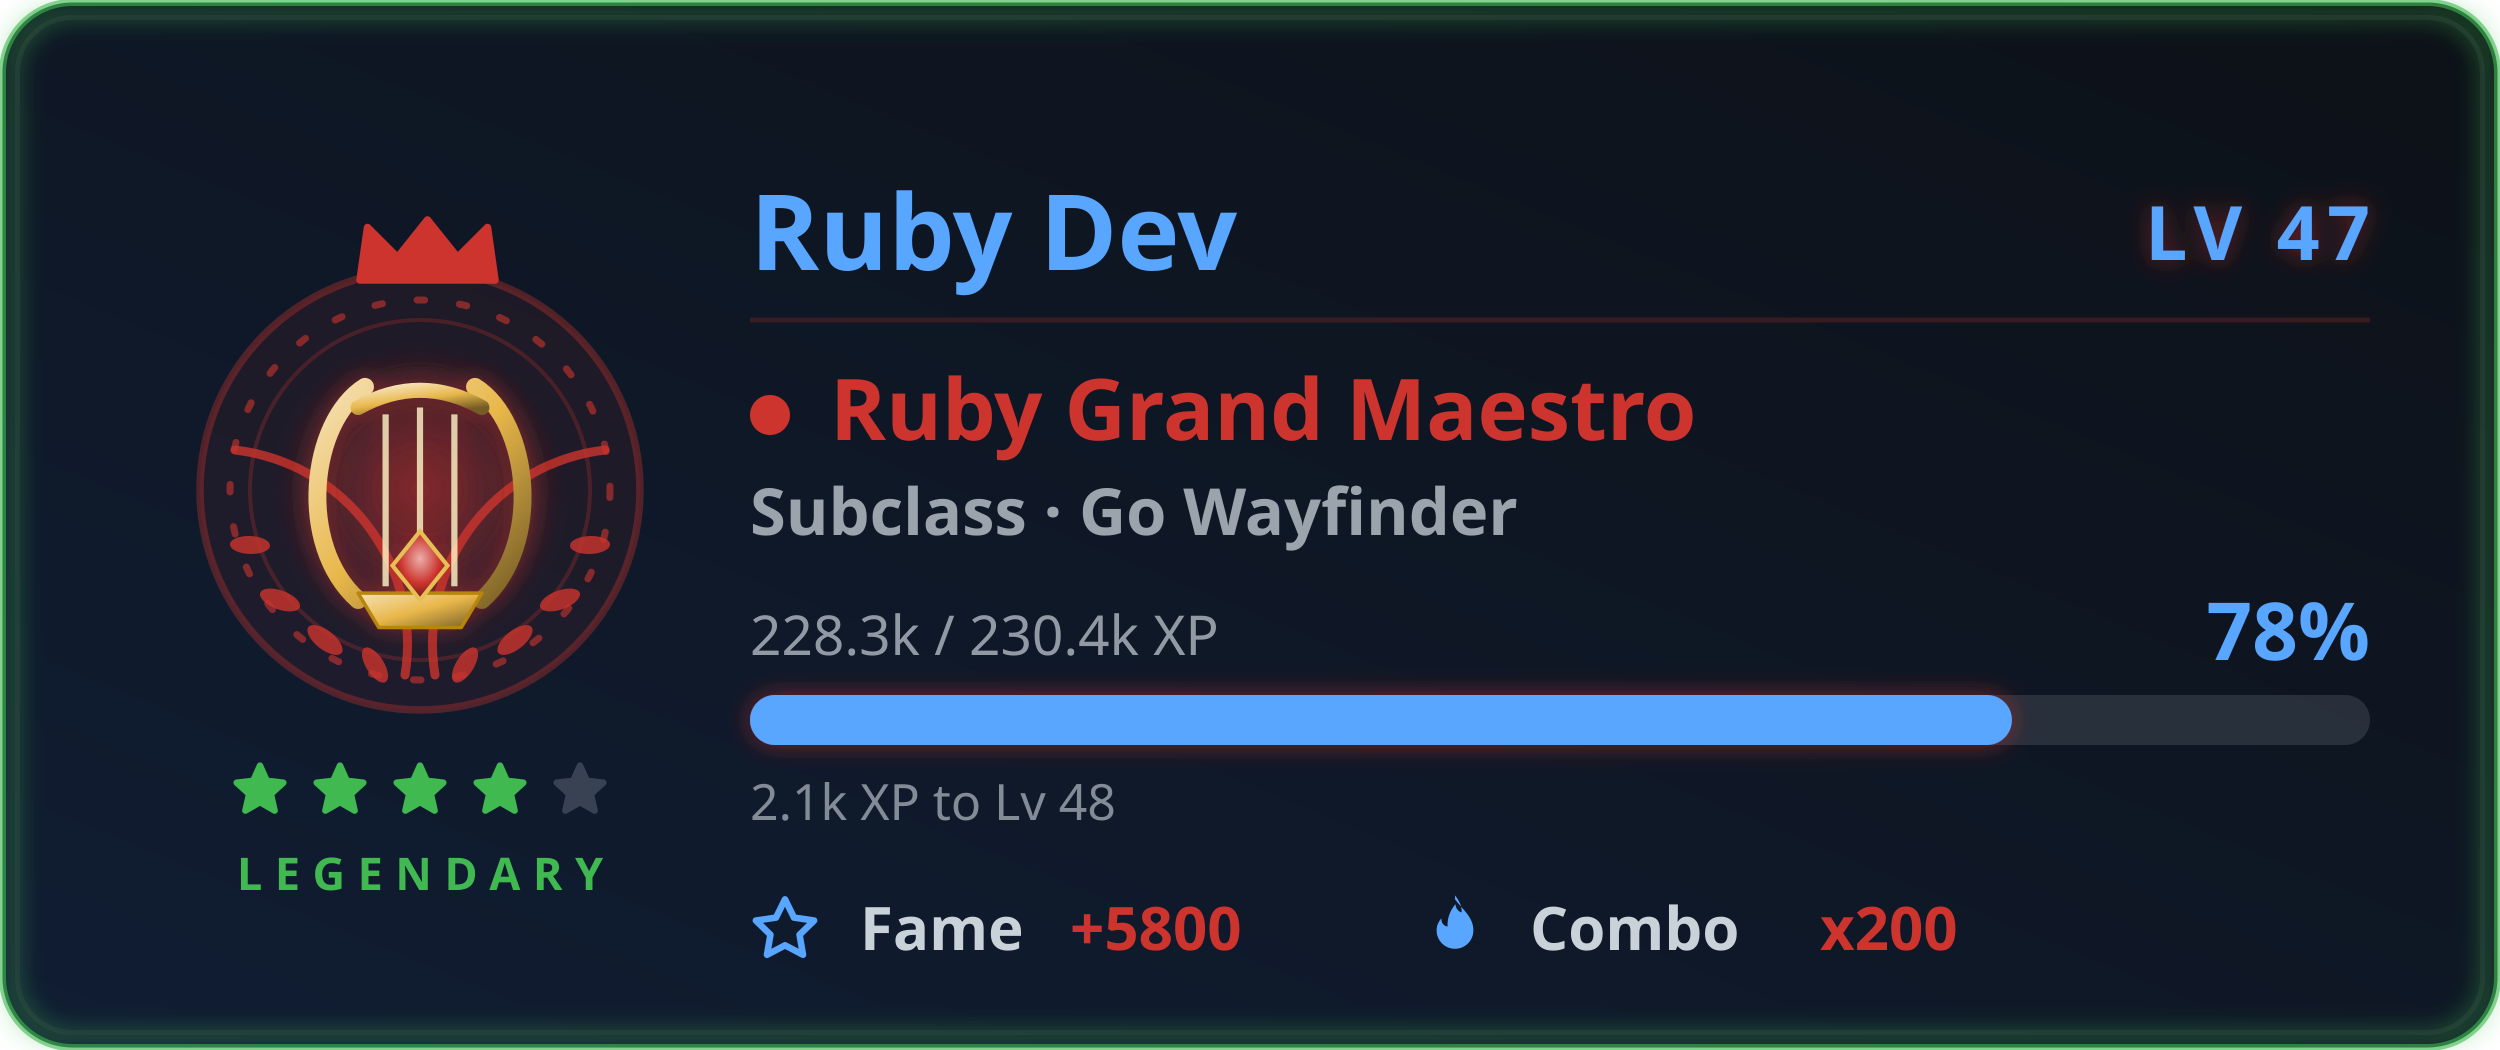
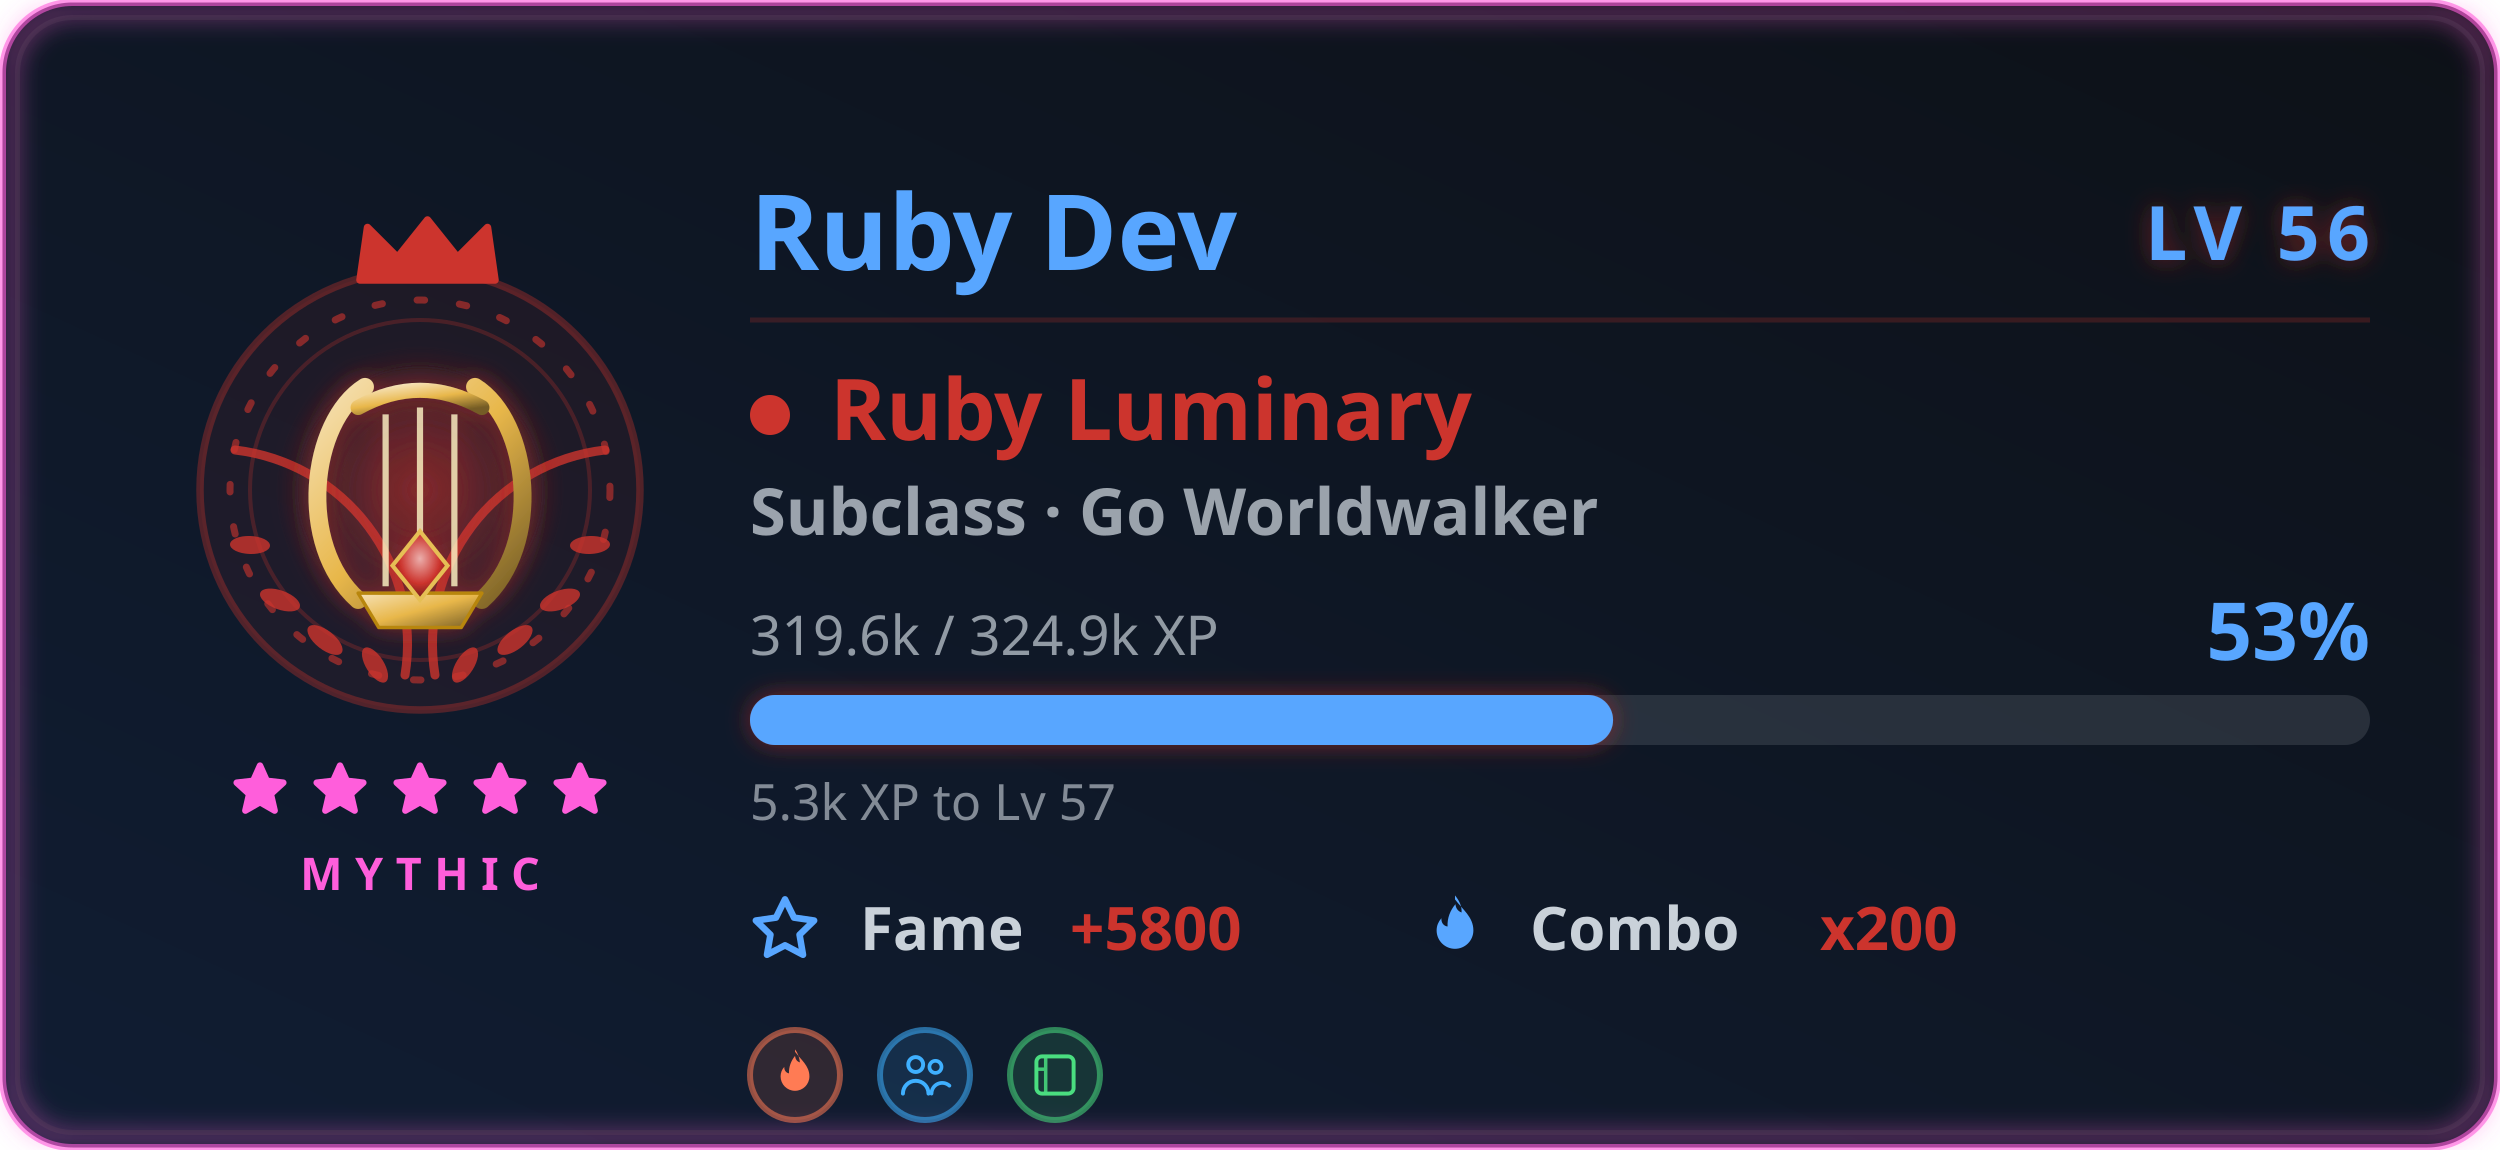
- <svg xmlns="http://www.w3.org/2000/svg" width="500" height="210" viewBox="0 0 500 210" role="img" aria-labelledby="card-title-a11y card-desc-a11y">
+ <svg xmlns="http://www.w3.org/2000/svg" width="500" height="230" viewBox="0 0 500 230" role="img" aria-labelledby="card-title-a11y card-desc-a11y">
  <style>
text { font-family: 'Segoe UI', Ubuntu, 'Helvetica Neue', sans-serif; }
.title { font-size: 18px; font-weight: 600; fill: #58a6ff; }
.title-icon { fill: #58a6ff; }
.icon { fill: #58a6ff; }


.gl-name { font-size: 21px; font-weight: 700; fill: #58a6ff; }
.gl-lvl { font-size: 15px; font-weight: 800; letter-spacing: 1.5px; fill: #58a6ff; }
.gl-class { font-size: 17px; font-weight: 700; fill: #cc342d; }
.gl-sub { font-size: 13px; font-weight: 600; fill: #c9d1d9; opacity: 0.75; }
.gl-meta { font-size: 11px; fill: #c9d1d9; opacity: 0.7; }
.gl-pct { font-size: 16px; font-weight: 800; fill: #58a6ff; }
.gl-chip-label { font-size: 12px; font-weight: 600; fill: #c9d1d9; }
.gl-chip-value { font-size: 12px; font-weight: 800; fill: #cc342d; }
.gl-hint { font-size: 10px; fill: #c9d1d9; opacity: 0.62; }
- .gl-rarity { font-size: 9px; font-weight: 700; letter-spacing: 2.5px; fill: #3fb950; }
+ .gl-rarity { font-size: 9px; font-weight: 700; letter-spacing: 2.5px; fill: #ff5edb; }

</style>
  <defs>
    <linearGradient id="card-bg" x1="0" y1="0" x2="1" y2="1" gradientTransform="rotate(90, 0.5, 0.5)">
      <stop offset="0.0%" stop-color="#0d1117" />
      <stop offset="100.0%" stop-color="#101d33" />
    </linearGradient>
    <filter id="card-glow" x="-50%" y="-50%" width="200%" height="200%">
      <feGaussianBlur in="SourceGraphic" stdDeviation="3" result="blur" />
      <feFlood flood-color="#58a6ff" flood-opacity="0.55" result="tint" />
      <feComposite in="tint" in2="blur" operator="in" result="softGlow" />
      <feMerge>
        <feMergeNode in="softGlow" />
        <feMergeNode in="SourceGraphic" />
      </feMerge>
    </filter>
    <filter id="gl-glow" x="-60%" y="-60%" width="220%" height="220%">
      <feGaussianBlur in="SourceGraphic" stdDeviation="2.4" result="b" />
      <feFlood flood-color="#cc342d" flood-opacity="0.55" result="t" />
      <feComposite in="t" in2="b" operator="in" result="g" />
      <feMerge>
        <feMergeNode in="g" />
        <feMergeNode in="SourceGraphic" />
      </feMerge>
    </filter>
    <filter id="gl-rarity" x="-20%" y="-20%" width="140%" height="140%">
      <feGaussianBlur stdDeviation="2.4" />
    </filter>
  </defs>
-   <rect x="0.5" y="0.5" width="499" height="209" rx="14" fill="url(#card-bg)" stroke="#3fb950" stroke-width="1.4" stroke-opacity="0.6" />
-   <rect x="3.5" y="3.5" width="493" height="203" rx="11" fill="none" stroke="#30363d" stroke-opacity="0.4" />
-   <rect x="2" y="2" width="496" height="206" rx="13" fill="none" stroke="#3fb950" stroke-width="3.5" stroke-opacity="0.4" filter="url(#gl-rarity)" />
+   <rect x="0.5" y="0.5" width="499" height="229" rx="14" fill="url(#card-bg)" stroke="#ff5edb" stroke-width="1.4" stroke-opacity="0.6" />
+   <rect x="3.5" y="3.5" width="493" height="223" rx="11" fill="none" stroke="#30363d" stroke-opacity="0.4" />
+   <rect x="2" y="2" width="496" height="226" rx="13" fill="none" stroke="#ff5edb" stroke-width="3.5" stroke-opacity="0.4" filter="url(#gl-rarity)" />
  <g class="fade">
    <g class="">
      <g class="flourish">
        <g transform="translate(84,0)">
          <g transform="translate(0,98)">
            <path d="M3 37 A 39 39 0 0 1 37 -8" fill="none" stroke="#cc342d" stroke-width="1.8" stroke-linecap="round" opacity="0.8" />
            <g fill="#cc342d" opacity="0.8">
              <ellipse cx="9" cy="35" rx="4" ry="1.8" transform="rotate(-58 9 35)" />
              <ellipse cx="19" cy="30" rx="4.2" ry="1.9" transform="rotate(-38 19 30)" />
              <ellipse cx="28" cy="22" rx="4.2" ry="1.9" transform="rotate(-20 28 22)" />
              <ellipse cx="34" cy="11" rx="4" ry="1.8" transform="rotate(-2 34 11)" />
            </g>
          </g>
        </g>
        <g transform="translate(84,0) scale(-1,1)">
          <g transform="translate(0,98)">
            <path d="M3 37 A 39 39 0 0 1 37 -8" fill="none" stroke="#cc342d" stroke-width="1.8" stroke-linecap="round" opacity="0.8" />
            <g fill="#cc342d" opacity="0.8">
              <ellipse cx="9" cy="35" rx="4" ry="1.8" transform="rotate(-58 9 35)" />
              <ellipse cx="19" cy="30" rx="4.2" ry="1.9" transform="rotate(-38 19 30)" />
              <ellipse cx="28" cy="22" rx="4.2" ry="1.9" transform="rotate(-20 28 22)" />
              <ellipse cx="34" cy="11" rx="4" ry="1.8" transform="rotate(-2 34 11)" />
            </g>
          </g>
        </g>
      </g>
      <circle cx="84" cy="98" r="44" fill="#cc342d" fill-opacity="0.08" stroke="#cc342d" stroke-opacity="0.35" stroke-width="1.5" />
      <g class="">
        <circle cx="84" cy="98" r="38" fill="none" stroke="#cc342d" stroke-opacity="0.6" stroke-width="1.4" stroke-dasharray="1.5 7" stroke-linecap="round" />
        <circle cx="84" cy="98" r="34" fill="none" stroke="#cc342d" stroke-opacity="0.25" stroke-width="0.8" />
      </g>
      <g class="" filter="url(#gl-glow)">
        <svg class="" x="51" y="65" width="66" height="66" viewBox="0 0 48 48" aria-hidden="true">
          <defs>
            <radialGradient id="rbHalo" cx="0.5" cy="0.5" r="0.5">
              <stop offset="0" stop-color="#cc342d" stop-opacity="0.42" />
              <stop offset="1" stop-color="#cc342d" stop-opacity="0" />
            </radialGradient>
            <linearGradient id="rbGold" x1="0" y1="0" x2="1" y2="1">
              <stop offset="0" stop-color="#f6e2b7" />
              <stop offset="0.5" stop-color="#e8b74a" />
              <stop offset="1" stop-color="#745c25" />
            </linearGradient>
            <radialGradient id="rbGem" cx="0.5" cy="0.4" r="0.6">
              <stop offset="0" stop-color="#ebaeab" />
              <stop offset="0.6" stop-color="#cc342d" />
              <stop offset="1" stop-color="#661a17" />
            </radialGradient>
          </defs>
          <circle cx="24" cy="24" r="21" fill="url(#rbHalo)" />
          <path d="M15 40 C6 32 8 14 16 9 M33 40 C42 32 40 14 32 9" fill="none" stroke="url(#rbGold)" stroke-width="2.6" stroke-linecap="round" />
          <path d="M15 12 Q24 7 33 12" fill="none" stroke="url(#rbGold)" stroke-width="2.2" stroke-linecap="round" />
          <g stroke="#fff3c4" stroke-width="0.9" stroke-opacity="0.8">
            <path d="M19 13 V38 M24 12 V40 M29 13 V38" />
          </g>
          <path d="M15 39 H33 L30 44 H18 Z" fill="url(#rbGold)" stroke="#b8860b" stroke-width="0.5" stroke-linejoin="round" />
          <path d="M24 30 l4 5 l-4 5 l-4 -5 Z" fill="url(#rbGem)" stroke="#e6bf55" stroke-width="0.6" />
        </svg>
      </g>
      <g transform="translate(69, 42.5) scale(1.5)">
        <path d="M2 9 L3 2 L7 6 L11 1 L15 6 L19 2 L20 9 Z" fill="#cc342d" stroke="#cc342d" stroke-width="1" stroke-linejoin="round" />
      </g>
    </g>
    <g>
-       <g class="" transform="translate(45.5, 151.5) scale(0.5416667)" fill="#3fb950" stroke="#3fb950" stroke-width="2.4" stroke-linejoin="round" stroke-linecap="round" opacity="1">
+       <g class="" transform="translate(45.5, 151.5) scale(0.5416667)" fill="#ff5edb" stroke="#ff5edb" stroke-width="2.4" stroke-linejoin="round" stroke-linecap="round" opacity="1">
        <path d="M12 3 L14.5 8.6 L20.6 9.3 L16 13.5 L17.4 19.6 L12 16.5 L6.6 19.6 L8 13.5 L3.4 9.3 L9.5 8.6 Z" />
      </g>
-       <g class="" transform="translate(61.5, 151.5) scale(0.5416667)" fill="#3fb950" stroke="#3fb950" stroke-width="2.4" stroke-linejoin="round" stroke-linecap="round" opacity="1">
+       <g class="" transform="translate(61.5, 151.5) scale(0.5416667)" fill="#ff5edb" stroke="#ff5edb" stroke-width="2.4" stroke-linejoin="round" stroke-linecap="round" opacity="1">
        <path d="M12 3 L14.5 8.6 L20.6 9.3 L16 13.5 L17.4 19.6 L12 16.5 L6.6 19.6 L8 13.5 L3.4 9.3 L9.5 8.6 Z" />
      </g>
-       <g class="" transform="translate(77.5, 151.5) scale(0.5416667)" fill="#3fb950" stroke="#3fb950" stroke-width="2.4" stroke-linejoin="round" stroke-linecap="round" opacity="1">
+       <g class="" transform="translate(77.5, 151.5) scale(0.5416667)" fill="#ff5edb" stroke="#ff5edb" stroke-width="2.4" stroke-linejoin="round" stroke-linecap="round" opacity="1">
        <path d="M12 3 L14.5 8.6 L20.6 9.3 L16 13.5 L17.4 19.6 L12 16.5 L6.6 19.6 L8 13.5 L3.4 9.3 L9.5 8.6 Z" />
      </g>
-       <g class="" transform="translate(93.5, 151.5) scale(0.5416667)" fill="#3fb950" stroke="#3fb950" stroke-width="2.4" stroke-linejoin="round" stroke-linecap="round" opacity="1">
+       <g class="" transform="translate(93.5, 151.5) scale(0.5416667)" fill="#ff5edb" stroke="#ff5edb" stroke-width="2.4" stroke-linejoin="round" stroke-linecap="round" opacity="1">
        <path d="M12 3 L14.5 8.6 L20.6 9.3 L16 13.5 L17.4 19.6 L12 16.5 L6.6 19.6 L8 13.5 L3.4 9.3 L9.5 8.6 Z" />
      </g>
-       <g class="" transform="translate(109.5, 151.5) scale(0.5416667)" fill="#c9d1d9" stroke="#c9d1d9" stroke-width="2.4" stroke-linejoin="round" stroke-linecap="round" opacity="0.22">
+       <g class="" transform="translate(109.5, 151.5) scale(0.5416667)" fill="#ff5edb" stroke="#ff5edb" stroke-width="2.4" stroke-linejoin="round" stroke-linecap="round" opacity="1">
        <path d="M12 3 L14.5 8.6 L20.6 9.3 L16 13.5 L17.4 19.6 L12 16.5 L6.6 19.6 L8 13.5 L3.4 9.3 L9.5 8.6 Z" />
      </g>
    </g>
-     <text class="gl-rarity" x="84" y="178" text-anchor="middle">LEGENDARY</text>
+     <text class="gl-rarity" x="84" y="178" text-anchor="middle">MYTHIC</text>
  </g>
  <g class="fade" style="animation-delay:.15s">
    <text class="gl-name" x="150" y="54">Ruby Dev</text>
-     <text class="gl-lvl glow-pulse" x="474" y="52" text-anchor="end" filter="url(#gl-glow)">LV 47</text>
+     <text class="gl-lvl glow-pulse" x="474" y="52" text-anchor="end" filter="url(#gl-glow)">LV 56</text>
    <line x1="150" y1="64" x2="474" y2="64" stroke="#cc342d" stroke-opacity="0.22" stroke-width="1" />
    <circle cx="154" cy="83" r="4" fill="#cc342d" />
-     <text class="gl-class" x="166" y="88">Ruby Grand Maestro</text>
-     <text class="gl-sub" x="150" y="107">Subclass · Go Wayfinder</text>
-     <text class="gl-meta" x="150" y="131">228.3k / 230.4k XP</text>
-     <text class="gl-pct " x="474" y="132" text-anchor="end">78%</text>
+     <text class="gl-class" x="166" y="88">Ruby Luminary</text>
+     <text class="gl-sub" x="150" y="107">Subclass · Go Worldwalker</text>
+     <text class="gl-meta" x="150" y="131">319.6k / 324.9k XP</text>
+     <text class="gl-pct " x="474" y="132" text-anchor="end">53%</text>
    <rect x="150" y="139" width="324" height="10" rx="5" fill="#c9d1d9" fill-opacity="0.14" />
-     <rect class="xp-fill " x="150" y="139" width="252.379" height="10" rx="5" fill="#58a6ff" filter="url(#gl-glow)" />
-     <text class="gl-hint" x="150" y="164">2.1k XP to Lv 48</text>
+     <rect class="xp-fill " x="150" y="139" width="172.609" height="10" rx="5" fill="#58a6ff" filter="url(#gl-glow)" />
+     <text class="gl-hint" x="150" y="164">5.3k XP to Lv 57</text>
    <g transform="translate(150, 190)">
      <svg class="icon" x="0" y="-11" width="14" height="14" viewBox="0 0 16 16" aria-hidden="true">
        <path fill-rule="evenodd" d="M8 .25a.75.75 0 0 1 .673.418l1.882 3.815 4.21.612a.75.75 0 0 1 .416 1.279l-3.046 2.97.719 4.192a.75.75 0 0 1-1.088.791L8 12.347l-3.766 1.98a.75.75 0 0 1-1.088-.79l.72-4.194L.818 6.374a.75.75 0 0 1 .416-1.28l4.21-.611L7.327.668A.75.75 0 0 1 8 .25zm0 2.445L6.615 5.5a.75.75 0 0 1-.564.41l-3.097.45 2.24 2.184a.75.75 0 0 1 .216.664l-.528 3.084 2.769-1.456a.75.75 0 0 1 .698 0l2.77 1.456-.53-3.084a.75.75 0 0 1 .216-.664l2.24-2.183-3.096-.45a.75.75 0 0 1-.564-.41L8 2.694v.001z" />
      </svg>
      <text class="gl-chip-label" x="22" y="0">Fame</text>
      <text class="gl-chip-value" x="64" y="0">+5800</text>
    </g>
    <g transform="translate(284, 190)">
      <svg class="icon" x="0" y="-11" width="14" height="14" viewBox="0 0 16 16" aria-hidden="true">
        <path fill-rule="evenodd" d="M8 1c1.7 2.3 4.2 4 4.2 7.1a4.2 4.2 0 0 1-8.4 0c0-1.1.4-2 1.1-2.8-.1 1 .5 1.8 1.4 1.9-.1-1.9.6-3.7 1.8-5.1.1 1 .6 1.6 1.4 1.9.1-1.4-.5-2.7-1.5-3.9z" />
      </svg>
      <text class="gl-chip-label" x="22" y="0">Combo</text>
      <text class="gl-chip-value" x="80" y="0">x200</text>
    </g>
  </g>
+   <g class="fade" style="animation-delay:.2s">
+     <g transform="translate(159, 215)">
+       <g transform="translate(0, 0)">
+         <circle r="9" fill="#ff7b54" fill-opacity="0.14" stroke="#ff7b54" stroke-opacity="0.55" stroke-width="1.2" />
+         <g transform="translate(-5.58, -5.58) scale(0.465)">
+           <path d="M12 2c2.5 3.4 6.2 6 6.2 10.6a6.2 6.2 0 0 1-12.4 0c0-1.6.6-3 1.6-4.1-.1 1.5.8 2.6 2 2.8-.1-2.8.9-5.4 2.6-7.5.2 1.5.9 2.4 2.1 2.8-.2-2-.8-4-2.1-5.6Z" fill="#ff7b54" />
+         </g>
+       </g>
+       <g transform="translate(26, 0)">
+         <circle r="9" fill="#3fb0ff" fill-opacity="0.14" stroke="#3fb0ff" stroke-opacity="0.55" stroke-width="1.2" />
+         <g transform="translate(-5.58, -5.58) scale(0.465)">
+           <circle cx="8" cy="7.5" r="3.2" fill="none" stroke="#3fb0ff" stroke-width="1.7" />
+           <path d="M2.5 20a5.5 5.5 0 0 1 11 0" fill="none" stroke="#3fb0ff" stroke-width="1.7" stroke-linecap="round" />
+           <circle cx="16.5" cy="8.5" r="2.6" fill="none" stroke="#3fb0ff" stroke-width="1.6" />
+           <path d="M14.8 20a4.6 4.6 0 0 1 7.7-3.4" fill="none" stroke="#3fb0ff" stroke-width="1.6" stroke-linecap="round" />
+         </g>
+       </g>
+       <g transform="translate(52, 0)">
+         <circle r="9" fill="#4ade80" fill-opacity="0.14" stroke="#4ade80" stroke-opacity="0.55" stroke-width="1.2" />
+         <g transform="translate(-5.58, -5.58) scale(0.465)">
+           <rect x="4" y="4" width="16" height="16" rx="2.4" fill="none" stroke="#4ade80" stroke-width="1.7" />
+           <path d="M8 4v16 M4 9.5h4" fill="none" stroke="#4ade80" stroke-width="1.5" opacity="0.85" />
+         </g>
+       </g>
+     </g>
+   </g>
</svg>
